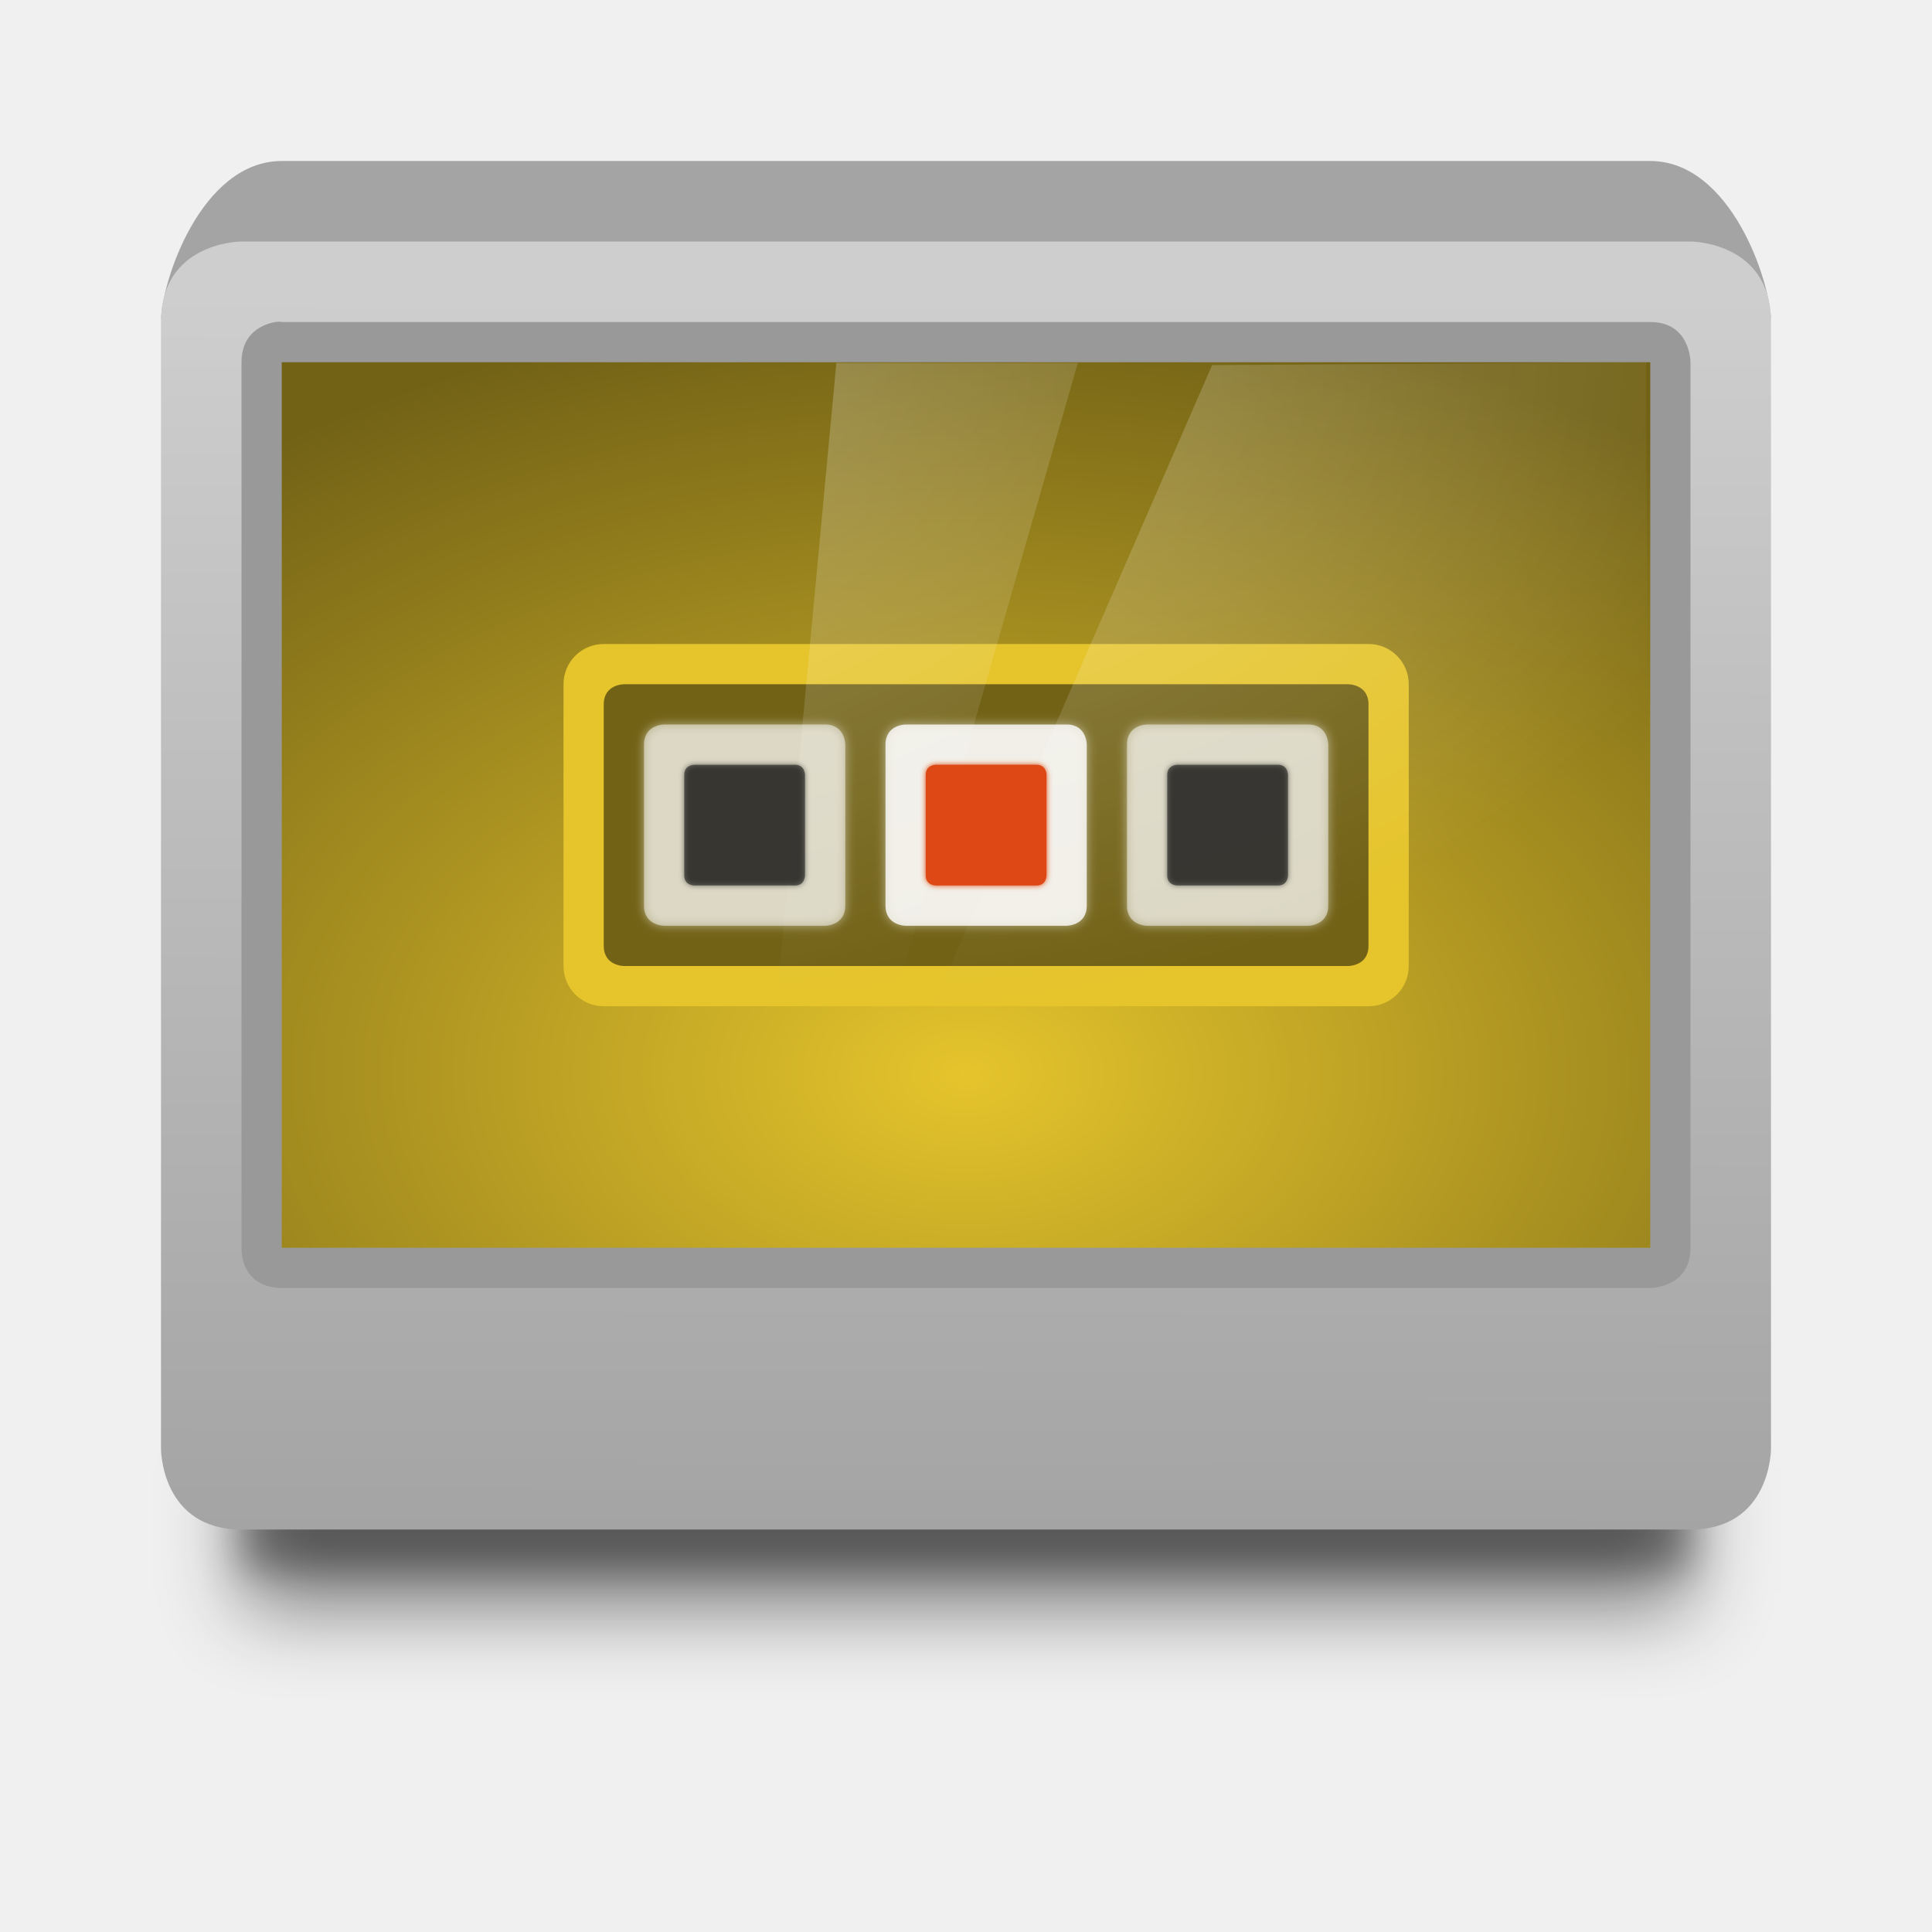
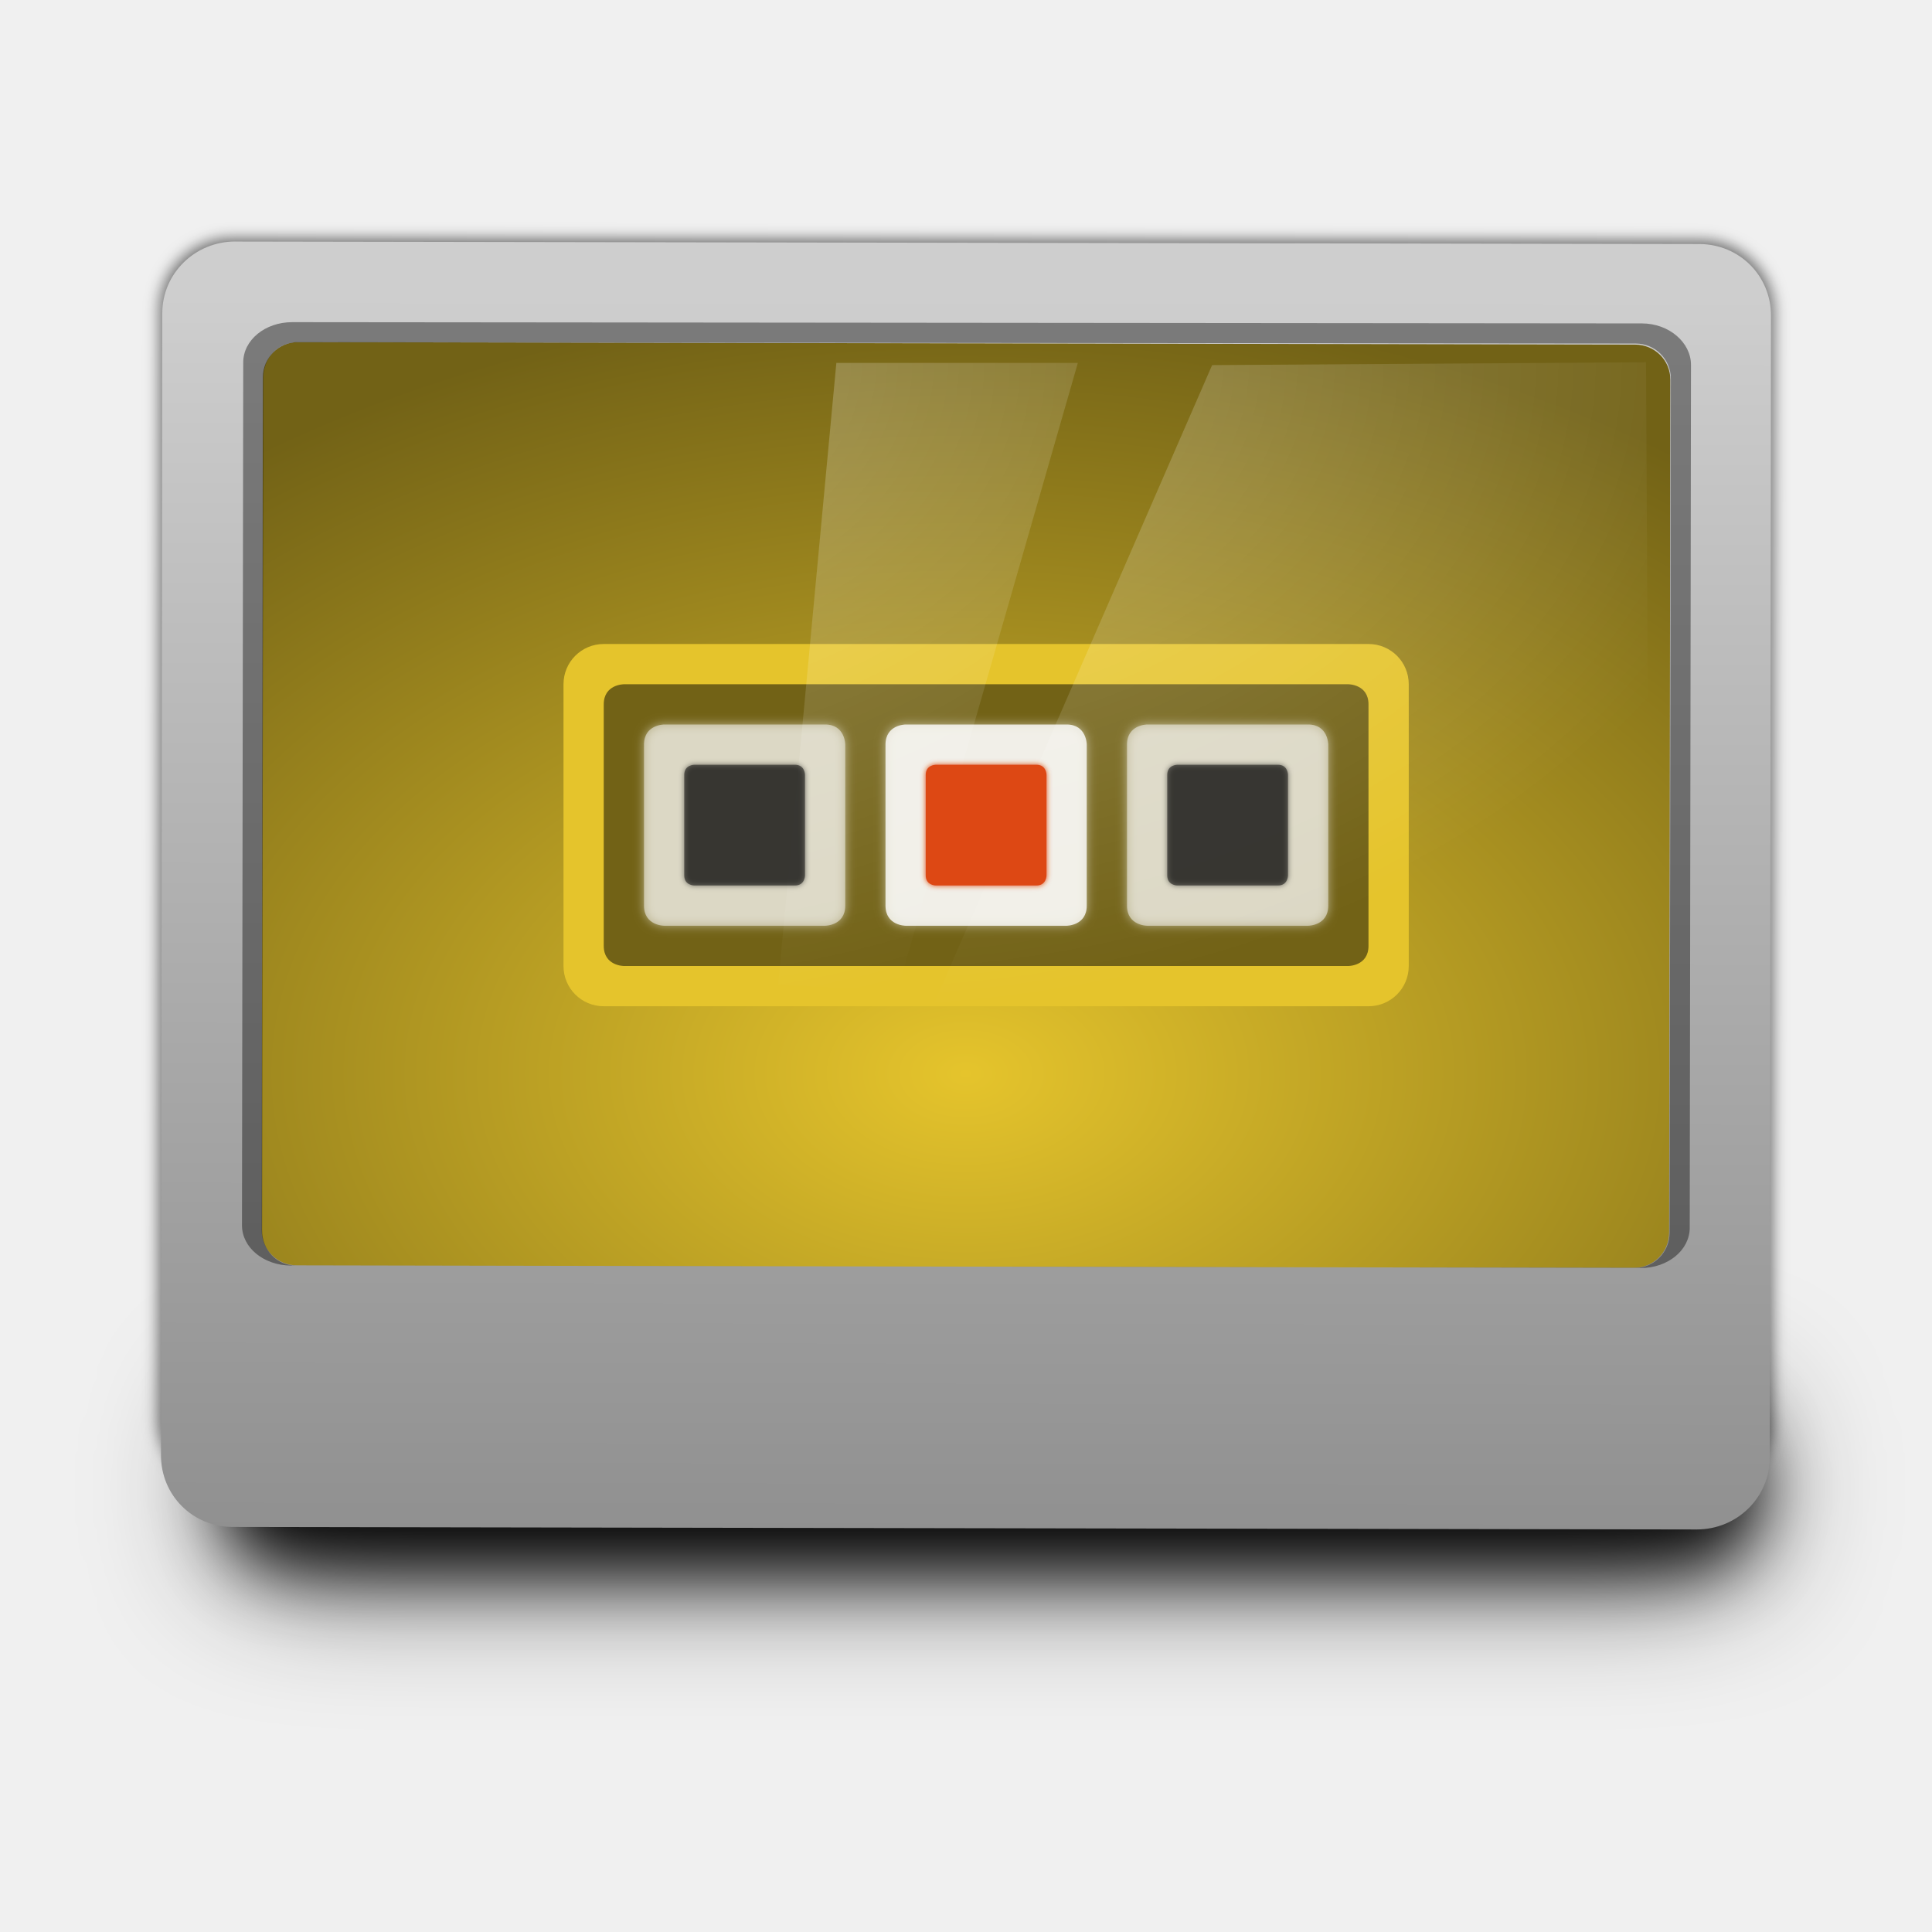
<svg xmlns="http://www.w3.org/2000/svg" xmlns:xlink="http://www.w3.org/1999/xlink" width="48" height="48" id="svg2985" version="1.1">
  <defs id="defs2987">
    <linearGradient id="linearGradient4195">
      <stop id="stop4197" offset="0" style="stop-color:#df5e28;stop-opacity:0.941;" />
      <stop id="stop4199" offset="1" style="stop-color:#1a1716;stop-opacity:0.941" />
    </linearGradient>
+     <filter color-interpolation-filters="sRGB" id="filter11507">
+       <feGaussianBlur stdDeviation="1.056" id="feGaussianBlur11509" />
+     </filter>
    <linearGradient id="linearGradient10954">
      <stop style="stop-color:#909090;stop-opacity:1;" offset="0" id="stop10956" />
      <stop style="stop-color:#cecece;stop-opacity:1" offset="1" id="stop10958" />
    </linearGradient>
    <linearGradient id="linearGradient10938">
      <stop style="stop-color:#dadada;stop-opacity:1" offset="0" id="stop10940" />
      <stop style="stop-color:#f6f6f5;stop-opacity:1" offset="1" id="stop10942" />
    </linearGradient>
    <linearGradient id="linearGradient11438">
      <stop style="stop-color:#babdb6;stop-opacity:1;" offset="0" id="stop11440" />
      <stop style="stop-color:#4a4d46;stop-opacity:1" offset="1" id="stop11442" />
    </linearGradient>
    <linearGradient id="linearGradient10966">
      <stop style="stop-color:#ffffff;stop-opacity:1;" offset="0" id="stop10968" />
      <stop style="stop-color:#f0f0f0;stop-opacity:1" offset="1" id="stop10970" />
    </linearGradient>
    <linearGradient id="linearGradient11473">
      <stop style="stop-color:#e5c42c;stop-opacity:1;" offset="0" id="stop11475" />
      <stop id="stop4546" offset="1" style="stop-color:#726216;stop-opacity:1;" />
    </linearGradient>
    <linearGradient id="linearGradient4788">
      <stop id="stop4790" offset="0" style="stop-color:#ffffff;stop-opacity:1;" />
      <stop id="stop4792" offset="1" style="stop-color:#ffffff;stop-opacity:0;" />
    </linearGradient>
    <radialGradient xlink:href="#linearGradient12771" id="radialGradient12777" cx="144.167" cy="129.174" fx="144.167" fy="129.174" r="97.906" gradientTransform="matrix(1.16579,-0.05054328,0.0329754,0.746793,-28.16094,39.99441)" gradientUnits="userSpaceOnUse" />
    <linearGradient id="linearGradient12771">
      <stop style="stop-color:#ffffff;stop-opacity:1;" offset="0" id="stop12773" />
      <stop style="stop-color:#ffffff;stop-opacity:0;" offset="1" id="stop12775" />
    </linearGradient>
    <radialGradient xlink:href="#linearGradient12771" id="radialGradient3521" cx="144.167" cy="129.174" fx="144.167" fy="129.174" r="97.906" gradientTransform="matrix(1.16579,-0.05054328,0.0329754,0.746793,-28.16094,39.99441)" gradientUnits="userSpaceOnUse" />
    <radialGradient xlink:href="#linearGradient12771" id="radialGradient3529" cx="144.167" cy="129.174" fx="144.167" fy="129.174" r="97.906" gradientTransform="matrix(1.16579,-0.05054328,0.0329754,0.746793,-28.16094,39.99441)" gradientUnits="userSpaceOnUse" />
    <radialGradient xlink:href="#linearGradient12771" id="radialGradient3537" cx="144.167" cy="129.174" fx="144.167" fy="129.174" r="97.906" gradientTransform="matrix(1.16579,-0.05054328,0.0329754,0.746793,-28.16094,39.99441)" gradientUnits="userSpaceOnUse" />
    <radialGradient xlink:href="#linearGradient12771" id="radialGradient3545" cx="144.167" cy="129.174" fx="144.167" fy="129.174" r="97.906" gradientTransform="matrix(1.16579,-0.05054328,0.0329754,0.746793,-28.16094,39.99441)" gradientUnits="userSpaceOnUse" />
    <radialGradient xlink:href="#linearGradient12771" id="radialGradient3553" cx="144.167" cy="129.174" fx="144.167" fy="129.174" r="97.906" gradientTransform="matrix(1.16579,-0.05054328,0.0329754,0.746793,-28.16094,39.99441)" gradientUnits="userSpaceOnUse" />
    <radialGradient xlink:href="#linearGradient12771" id="radialGradient3561" cx="144.167" cy="129.174" fx="144.167" fy="129.174" r="97.906" gradientTransform="matrix(1.16579,-0.05054328,0.0329754,0.746793,-28.16094,39.99441)" gradientUnits="userSpaceOnUse" />
    <radialGradient xlink:href="#linearGradient12771" id="radialGradient3569" cx="144.167" cy="129.174" fx="144.167" fy="129.174" r="97.906" gradientTransform="matrix(1.16579,-0.05054328,0.0329754,0.746793,-28.16094,39.99441)" gradientUnits="userSpaceOnUse" />
    <radialGradient xlink:href="#linearGradient12771" id="radialGradient3577" cx="144.167" cy="129.174" fx="144.167" fy="129.174" r="97.906" gradientTransform="matrix(1.16579,-0.05054328,0.0329754,0.746793,-28.16094,39.99441)" gradientUnits="userSpaceOnUse" />
    <radialGradient xlink:href="#linearGradient12771" id="radialGradient3585" cx="144.167" cy="129.174" fx="144.167" fy="129.174" r="97.906" gradientTransform="matrix(1.16579,-0.05054328,0.0329754,0.746793,-28.16094,39.99441)" gradientUnits="userSpaceOnUse" />
    <radialGradient xlink:href="#linearGradient12771" id="radialGradient3593" cx="144.167" cy="129.174" fx="144.167" fy="129.174" r="97.906" gradientTransform="matrix(1.16579,-0.05054328,0.0329754,0.746793,-28.16094,39.99441)" gradientUnits="userSpaceOnUse" />
    <radialGradient xlink:href="#linearGradient12771" id="radialGradient3601" cx="144.167" cy="129.174" fx="144.167" fy="129.174" r="97.906" gradientTransform="matrix(1.16579,-0.05054328,0.0329754,0.746793,-28.16094,39.99441)" gradientUnits="userSpaceOnUse" />
    <radialGradient r="97.906" fy="129.174" fx="144.167" cy="129.174" cx="144.167" gradientTransform="matrix(1.16579,-0.05054328,0.0329754,0.746793,-28.16094,39.99441)" gradientUnits="userSpaceOnUse" id="radialGradient3665" xlink:href="#linearGradient12771" />
    <radialGradient xlink:href="#linearGradient10966" id="radialGradient3348" gradientUnits="userSpaceOnUse" gradientTransform="matrix(0.1709132,2.3948575e-4,-1.885288e-4,0.1345469,-0.8241495,18.42583)" cx="149.565" cy="258.761" fx="149.565" fy="258.761" r="116.231" />
    <linearGradient xlink:href="#linearGradient10938" id="linearGradient3355" gradientUnits="userSpaceOnUse" gradientTransform="matrix(0.1760192,0,0,0.1798063,-1.587065,12.33736)" x1="134.833" y1="68.529" x2="171.903" y2="206.876" />
    <linearGradient xlink:href="#linearGradient11438" id="linearGradient3357" gradientUnits="userSpaceOnUse" x1="184.951" y1="149.21" x2="185.071" y2="236.397" gradientTransform="matrix(0.1798054,0,0,0.1798054,-0.6386018,10.85333)" />
    <radialGradient xlink:href="#linearGradient12771" id="radialGradient3387" gradientUnits="userSpaceOnUse" gradientTransform="matrix(1.16579,-0.05054328,0.0329754,0.746793,-28.16094,39.99441)" cx="144.167" cy="129.174" fx="144.167" fy="129.174" r="97.906" />
    <radialGradient xlink:href="#linearGradient4788" id="radialGradient3404" gradientUnits="userSpaceOnUse" gradientTransform="matrix(-1.824376,0.00876531,-0.00620867,-1.307801,609.5291,98.0673)" cx="326.021" cy="58" fx="326.021" fy="58" r="12.5" />
    <radialGradient xlink:href="#linearGradient4788" id="radialGradient3407" gradientUnits="userSpaceOnUse" gradientTransform="matrix(-1.888202,0.00857771,-0.00642588,-1.279811,636.8603,96.52335)" cx="326.021" cy="58" fx="326.021" fy="58" r="12.5" />
    <radialGradient xlink:href="#linearGradient11473" id="radialGradient4014" gradientUnits="userSpaceOnUse" gradientTransform="matrix(0.2708409,0,0,0.1777665,-16.45829,8.840227)" cx="149.565" cy="190.137" fx="149.565" fy="190.137" r="108.515" />
    <linearGradient xlink:href="#linearGradient10954" id="linearGradient4020" gradientUnits="userSpaceOnUse" gradientTransform="matrix(0.1696838,2.3939518e-4,-2.3776336e-4,0.1708486,-1.344677,13.52782)" x1="141.315" y1="237.286" x2="141.315" y2="57.029" />
    <radialGradient xlink:href="#linearGradient4195-5" id="radialGradient3889" gradientUnits="userSpaceOnUse" gradientTransform="matrix(0.2031251,-0.08812329,0.1236326,0.3357866,-42.38554,-18.85971)" cx="189.702" cy="230.104" fx="189.702" fy="230.104" r="108.515" />
    <linearGradient id="linearGradient4195-5">
      <stop id="stop4197-5" offset="0" style="stop-color:#ff5200;stop-opacity:1;" />
      <stop id="stop4199-9" offset="1" style="stop-color:#1a1716;stop-opacity:0.941" />
    </linearGradient>
+     <filter color-interpolation-filters="sRGB" id="filter11490-5-0" x="-0.107" width="1.214" y="-1.352" height="3.703">
+       <feGaussianBlur stdDeviation="1.83" id="feGaussianBlur11492-5-8" />
+     </filter>
+     <filter color-interpolation-filters="sRGB" id="filter11472-2-8" x="-0.052" width="1.104" y="-0.655" height="2.311">
+       <feGaussianBlur stdDeviation="0.887" id="feGaussianBlur11474-3-4" />
+     </filter>
    <filter id="filter4036">
      <feGaussianBlur stdDeviation="0.125" id="feGaussianBlur4038" />
    </filter>
    <filter id="filter4042">
      <feGaussianBlur stdDeviation="0.125" id="feGaussianBlur4044" />
    </filter>
    <filter id="filter4048">
      <feGaussianBlur stdDeviation="0.125" id="feGaussianBlur4050" />
    </filter>
    <filter id="filter4060">
      <feGaussianBlur stdDeviation="0.075" id="feGaussianBlur4062" />
    </filter>
-     <filter color-interpolation-filters="sRGB" id="filter6306" x="-0.067" width="1.133" y="-0.6" height="2.2">
-       <feGaussianBlur stdDeviation="1" id="feGaussianBlur6308" />
+     <filter color-interpolation-filters="sRGB" id="filter11490-5-0-6" x="-0.107" width="1.214" y="-1.352" height="3.703">
+       <feGaussianBlur stdDeviation="1.83" id="feGaussianBlur11492-5-8-6" />
    </filter>
-     <filter color-interpolation-filters="sRGB" id="filter6294" x="-0.032" width="1.063" y="-0.57" height="2.14">
-       <feGaussianBlur stdDeviation="0.475" id="feGaussianBlur6296" />
+     <filter color-interpolation-filters="sRGB" id="filter11472-2-8-9" x="-0.052" width="1.104" y="-0.655" height="2.311">
+       <feGaussianBlur stdDeviation="0.887" id="feGaussianBlur11474-3-4-9" />
    </filter>
-     <linearGradient xlink:href="#linearGradient10954-4" id="linearGradient4020-4" gradientUnits="userSpaceOnUse" gradientTransform="matrix(0.1696838,2.3939518e-4,-2.3776336e-4,0.1708486,-1.344677,13.52782)" x1="141.315" y1="237.286" x2="141.315" y2="57.029" />
-     <linearGradient id="linearGradient10954-4">
-       <stop style="stop-color:#a4a4a4;stop-opacity:1;" offset="0" id="stop10956-8" />
-       <stop style="stop-color:#cecece;stop-opacity:1" offset="1" id="stop10958-8" />
-     </linearGradient>
  </defs>
  <g id="layer1" transform="translate(0,-16)">
-     <rect ry="0" y="52" x="6" height="4" width="36" id="rect6310" style="opacity:0.45;fill:#000000;fill-opacity:1;fill-rule:nonzero;stroke:none;filter:url(#filter6306)" />
-     <rect ry="1" rx="0" y="53" x="6" height="2" width="36" id="rect6312" style="opacity:0.35;fill:#000000;fill-opacity:1;fill-rule:nonzero;stroke:none;filter:url(#filter6294)" />
-     <path style="fill:#a4a4a4;fill-opacity:1;stroke:none;display:inline;enable-background:new" d="m 41,20 c 2,0 3,3 3,4 0,-0.554 -1,-1 -1,-1 l -38,0 c 0,0 -1,0.446 -1,1 0,-1 1,-4 3,-4 z" id="path6314" />
-     <path id="path6316" d="m 6,22 c 0,0 -2,0 -2,2 l 0,28 c 0,0 0,2 2,2 l 36,0 c 2,0 2,-2 2,-2 l 0,-28 c 0,-2 -2,-2 -2,-2 z" style="color:#000000;fill:url(#linearGradient4020-4);fill-opacity:1;fill-rule:nonzero;stroke:none;stroke-width:2;marker:none;visibility:visible;display:inline;overflow:visible;enable-background:accumulate" />
+     <g id="g3990">
+       <rect transform="matrix(0.9216359,0,0,1,2.480738,-0.248838)" ry="1.625" rx="1.763" y="51.606" x="3.438" height="3.25" width="41.125" id="rect11476" style="color:#000000;fill:#000000;fill-opacity:1;fill-rule:nonzero;stroke:none;stroke-width:1;marker:none;visibility:visible;display:inline;overflow:visible;filter:url(#filter11490-5-0-6);enable-background:accumulate" />
+       <rect transform="matrix(0.9254159,0,0,1.065246,1.464686,-3.855101)" style="color:#000000;fill:#000000;fill-opacity:1;fill-rule:nonzero;stroke:none;stroke-width:1;marker:none;visibility:visible;display:inline;overflow:visible;filter:url(#filter11472-2-8-9);enable-background:accumulate" id="rect11446" width="41.125" height="3.25" x="4.437" y="51.731" rx="1.756" ry="1.525" />
+     </g>
+     <rect transform="matrix(0.1702639,2.3308569e-4,-2.3857596e-4,0.1663457,-1.431396,13.67281)" ry="10.788" rx="10.54" y="49.529" x="31.815" height="187" width="235.5" id="rect10522" style="opacity:0.556;color:#000000;fill:#000000;fill-opacity:1;fill-rule:nonzero;stroke:none;stroke-width:2;marker:none;visibility:visible;display:inline;overflow:visible;filter:url(#filter11507);enable-background:accumulate" />
    <rect transform="matrix(0.999999,0.00141561,-0.00138697,0.999999,0,0)" ry="0.877" rx="0.872" y="24.489" x="6.565" height="22.953" width="34.971" id="rect10538" style="color:#000000;fill:url(#radialGradient4014);fill-opacity:1;fill-rule:nonzero;stroke:none;stroke-width:2;marker:none;visibility:visible;display:inline;overflow:visible;enable-background:accumulate" />
+     <path style="color:#000000;fill:url(#linearGradient4020);fill-opacity:1;fill-rule:nonzero;stroke:none;stroke-width:2;marker:none;visibility:visible;display:inline;overflow:visible;enable-background:accumulate" d="m 5.844,22 c -0.994,-0.001 -1.811,0.787 -1.812,1.781 L 4,52.156 c -0.001,0.994 0.787,1.78 1.781,1.781 l 36.375,0.062 c 0.994,0.001 1.811,-0.787 1.812,-1.781 L 44,23.844 c 0.001,-0.994 -0.787,-1.78 -1.781,-1.781 l -36.375,-0.062 z m 1.562,2.5 33.219,0.062 c 0.483,6.84e-4 0.876,0.389 0.875,0.875 l -0.031,21.188 c -6.74e-4,0.486 -0.392,0.876 -0.875,0.875 L 7.375,47.437 C 6.892,47.437 6.499,47.048 6.5,46.562 l 0.031,-21.188 c 6.74e-4,-0.486 0.392,-0.876 0.875,-0.875 z" id="rect10524" />
+     <path style="opacity:0.4;color:#000000;fill:#000000;fill-opacity:1;fill-rule:nonzero;stroke:none;stroke-width:2;marker:none;visibility:visible;display:inline;overflow:visible;enable-background:accumulate" d="m 7.262,24.004 c -0.676,-9.51e-4 -1.218,0.444 -1.219,1 l -0.031,21.438 c -7.77e-4,0.556 0.543,0.999 1.219,1 l 0.125,0 c -0.483,-6.84e-4 -0.844,-0.389 -0.844,-0.875 l 0.031,-21.188 c 6.74e-4,-0.486 0.361,-0.876 0.844,-0.875 l 33.25,0.031 c 0.483,6.84e-4 0.876,0.389 0.875,0.875 l -0.031,21.219 c -6.74e-4,0.486 -0.392,0.876 -0.875,0.875 l 0.156,0 c 0.676,9.5e-4 1.218,-0.444 1.219,-1 l 0.031,-21.438 c 7.77e-4,-0.556 -0.543,-1.03 -1.219,-1.031 l -33.531,-0.031 z" id="rect10528" />
    <rect style="fill:none;fill-opacity:1;stroke:none" id="rect4189" width="16.705" height="23.776" x="6.718" y="7.253" rx="0.872" ry="0.877" transform="translate(0,16)" />
    <path style="fill:#e5c42c;fill-opacity:1;stroke:none" d="m 15,32 19,0 c 0.554,0 1,0.446 1,1 l 0,7 c 0,0.554 -0.446,1 -1,1 l -19,0 c -0.554,0 -1,-0.446 -1,-1 l 0,-7 c 0,-0.554 0.446,-1 1,-1 z" id="rect3917" />
    <path id="path4014" d="m 15.5,33 18,0 c 0,0 0.5,0 0.5,0.5 l 0,6 C 34,40 33.5,40 33.5,40 l -18,0 c 0,0 -0.5,0 -0.5,-0.5 l 0,-6 C 15,33 15.5,33 15.5,33 z" style="opacity:0.5;fill:#000000;fill-opacity:1;stroke:none" />
    <path transform="translate(0,16)" id="path4046" d="m 16,22.5 0,-4 C 16,18 16.5,18 16.5,18 l 4,0 c 0.5,0 0.5,0.5 0.5,0.5 l 0,4 C 21,23 20.5,23 20.5,23 l -4,0 c 0,0 -0.5,0 -0.5,-0.5 z" style="fill:#ffffff;fill-opacity:1;stroke:none;opacity:0.5;filter:url(#filter4048)" />
    <path style="fill:#ffffff;fill-opacity:1;stroke:none;opacity:0.5" d="m 16,22.5 0,-4 C 16,18 16.5,18 16.5,18 l 4,0 c 0.5,0 0.5,0.5 0.5,0.5 l 0,4 C 21,23 20.5,23 20.5,23 l -4,0 c 0,0 -0.5,0 -0.5,-0.5 z" id="path4020" transform="translate(0,16)" />
    <path style="fill:#ffffff;fill-opacity:1;stroke:none;opacity:0.5;filter:url(#filter4042)" d="m 22,38.5 0,-4 C 22,34 22.5,34 22.5,34 l 4,0 c 0.5,0 0.5,0.5 0.5,0.5 l 0,4 C 27,39 26.5,39 26.5,39 l -4,0 c 0,0 -0.5,0 -0.5,-0.5 z" id="path4040" />
    <path id="path4030" d="m 22,38.5 0,-4 C 22,34 22.5,34 22.5,34 l 4,0 c 0.5,0 0.5,0.5 0.5,0.5 l 0,4 C 27,39 26.5,39 26.5,39 l -4,0 c 0,0 -0.5,0 -0.5,-0.5 z" style="fill:#ffffff;fill-opacity:1;stroke:none;opacity:0.8" />
    <path id="path4034" d="m 28,38.5 0,-4 C 28,34 28.5,34 28.5,34 l 4,0 c 0.5,0 0.5,0.5 0.5,0.5 l 0,4 C 33,39 32.5,39 32.5,39 l -4,0 c 0,0 -0.5,0 -0.5,-0.5 z" style="fill:#ffffff;fill-opacity:1;stroke:none;opacity:0.5;filter:url(#filter4036)" />
    <path style="fill:#ffffff;fill-opacity:1;stroke:none;opacity:0.5" d="m 28,38.5 0,-4 C 28,34 28.5,34 28.5,34 l 4,0 c 0.5,0 0.5,0.5 0.5,0.5 l 0,4 C 33,39 32.5,39 32.5,39 l -4,0 c 0,0 -0.5,0 -0.5,-0.5 z" id="path4032" />
    <path id="path10592" d="m 20.779,25.016 6,0 -4.486,15.605 -2.96,-0.161 z" style="opacity:0.3;fill:url(#radialGradient3404);fill-opacity:1;stroke:none;display:inline;enable-background:new" />
    <path style="opacity:0.3;fill:url(#radialGradient3407);fill-opacity:1;stroke:none;display:inline;enable-background:new" d="M 30.115,25.071 40.895,25 41,45.909 21,46 z" id="path10590" />
    <path transform="translate(0,16)" id="path4054" d="m 23,21.75 0,-2.5 C 23,19 23.25,19 23.25,19 l 2.5,0 C 26,19 26,19.25 26,19.25 l 0,2.5 c 0,0 0,0.25 -0.25,0.25 l -2.5,0 c 0,0 -0.25,0 -0.25,-0.25 z" style="fill:#dd4814;fill-opacity:1;stroke:none;opacity:1;filter:url(#filter4060)" />
    <path style="fill:#dd4814;fill-opacity:1;stroke:none;opacity:1" d="m 23,21.75 0,-2.5 C 23,19 23.25,19 23.25,19 l 2.5,0 C 26,19 26,19.25 26,19.25 l 0,2.5 c 0,0 0,0.25 -0.25,0.25 l -2.5,0 c 0,0 -0.25,0 -0.25,-0.25 z" id="path4052" transform="translate(0,16)" />
    <path style="opacity:0.5;fill:#000000;fill-opacity:1;stroke:none;filter:url(#filter4060)" d="m 17,37.75 0,-2.5 C 17,35 17.25,35 17.25,35 l 2.5,0 C 20,35 20,35.25 20,35.25 l 0,2.5 c 0,0 0,0.25 -0.25,0.25 l -2.5,0 c 0,0 -0.25,0 -0.25,-0.25 z" id="path4066" />
    <path id="path4068" d="m 17,37.75 0,-2.5 C 17,35 17.25,35 17.25,35 l 2.5,0 C 20,35 20,35.25 20,35.25 l 0,2.5 c 0,0 0,0.25 -0.25,0.25 l -2.5,0 c 0,0 -0.25,0 -0.25,-0.25 z" style="opacity:0.5;fill:#000000;fill-opacity:1;stroke:none" />
    <path id="path4070" d="m 29,37.75 0,-2.5 C 29,35 29.25,35 29.25,35 l 2.5,0 C 32,35 32,35.25 32,35.25 l 0,2.5 c 0,0 0,0.25 -0.25,0.25 l -2.5,0 c 0,0 -0.25,0 -0.25,-0.25 z" style="opacity:0.5;fill:#000000;fill-opacity:1;stroke:none;filter:url(#filter4060)" />
    <path style="opacity:0.5;fill:#000000;fill-opacity:1;stroke:none" d="m 29,37.75 0,-2.5 C 29,35 29.25,35 29.25,35 l 2.5,0 C 32,35 32,35.25 32,35.25 l 0,2.5 c 0,0 0,0.25 -0.25,0.25 l -2.5,0 c 0,0 -0.25,0 -0.25,-0.25 z" id="path4072" />
-     <path id="path6318" d="m 6.844,24 c -0.281,0.047 -0.844,0.25 -0.844,1 l 0,22 c -7.77e-4,0.556 0.324,0.999 1,1 l 34,0 c 0,0 1,0 1,-1 l 0,-22 c 0,0 0,-1 -1,-1 l -34,0 c 0,0 -0.062,-0.016 -0.156,0 z m 0.156,1 34,0 0,22 -34,0 0,-22 z" style="color:#000000;fill:#999999;fill-opacity:1;fill-rule:nonzero;stroke:none;stroke-width:2;marker:none;visibility:visible;display:inline;overflow:visible;enable-background:accumulate" />
  </g>
</svg>
